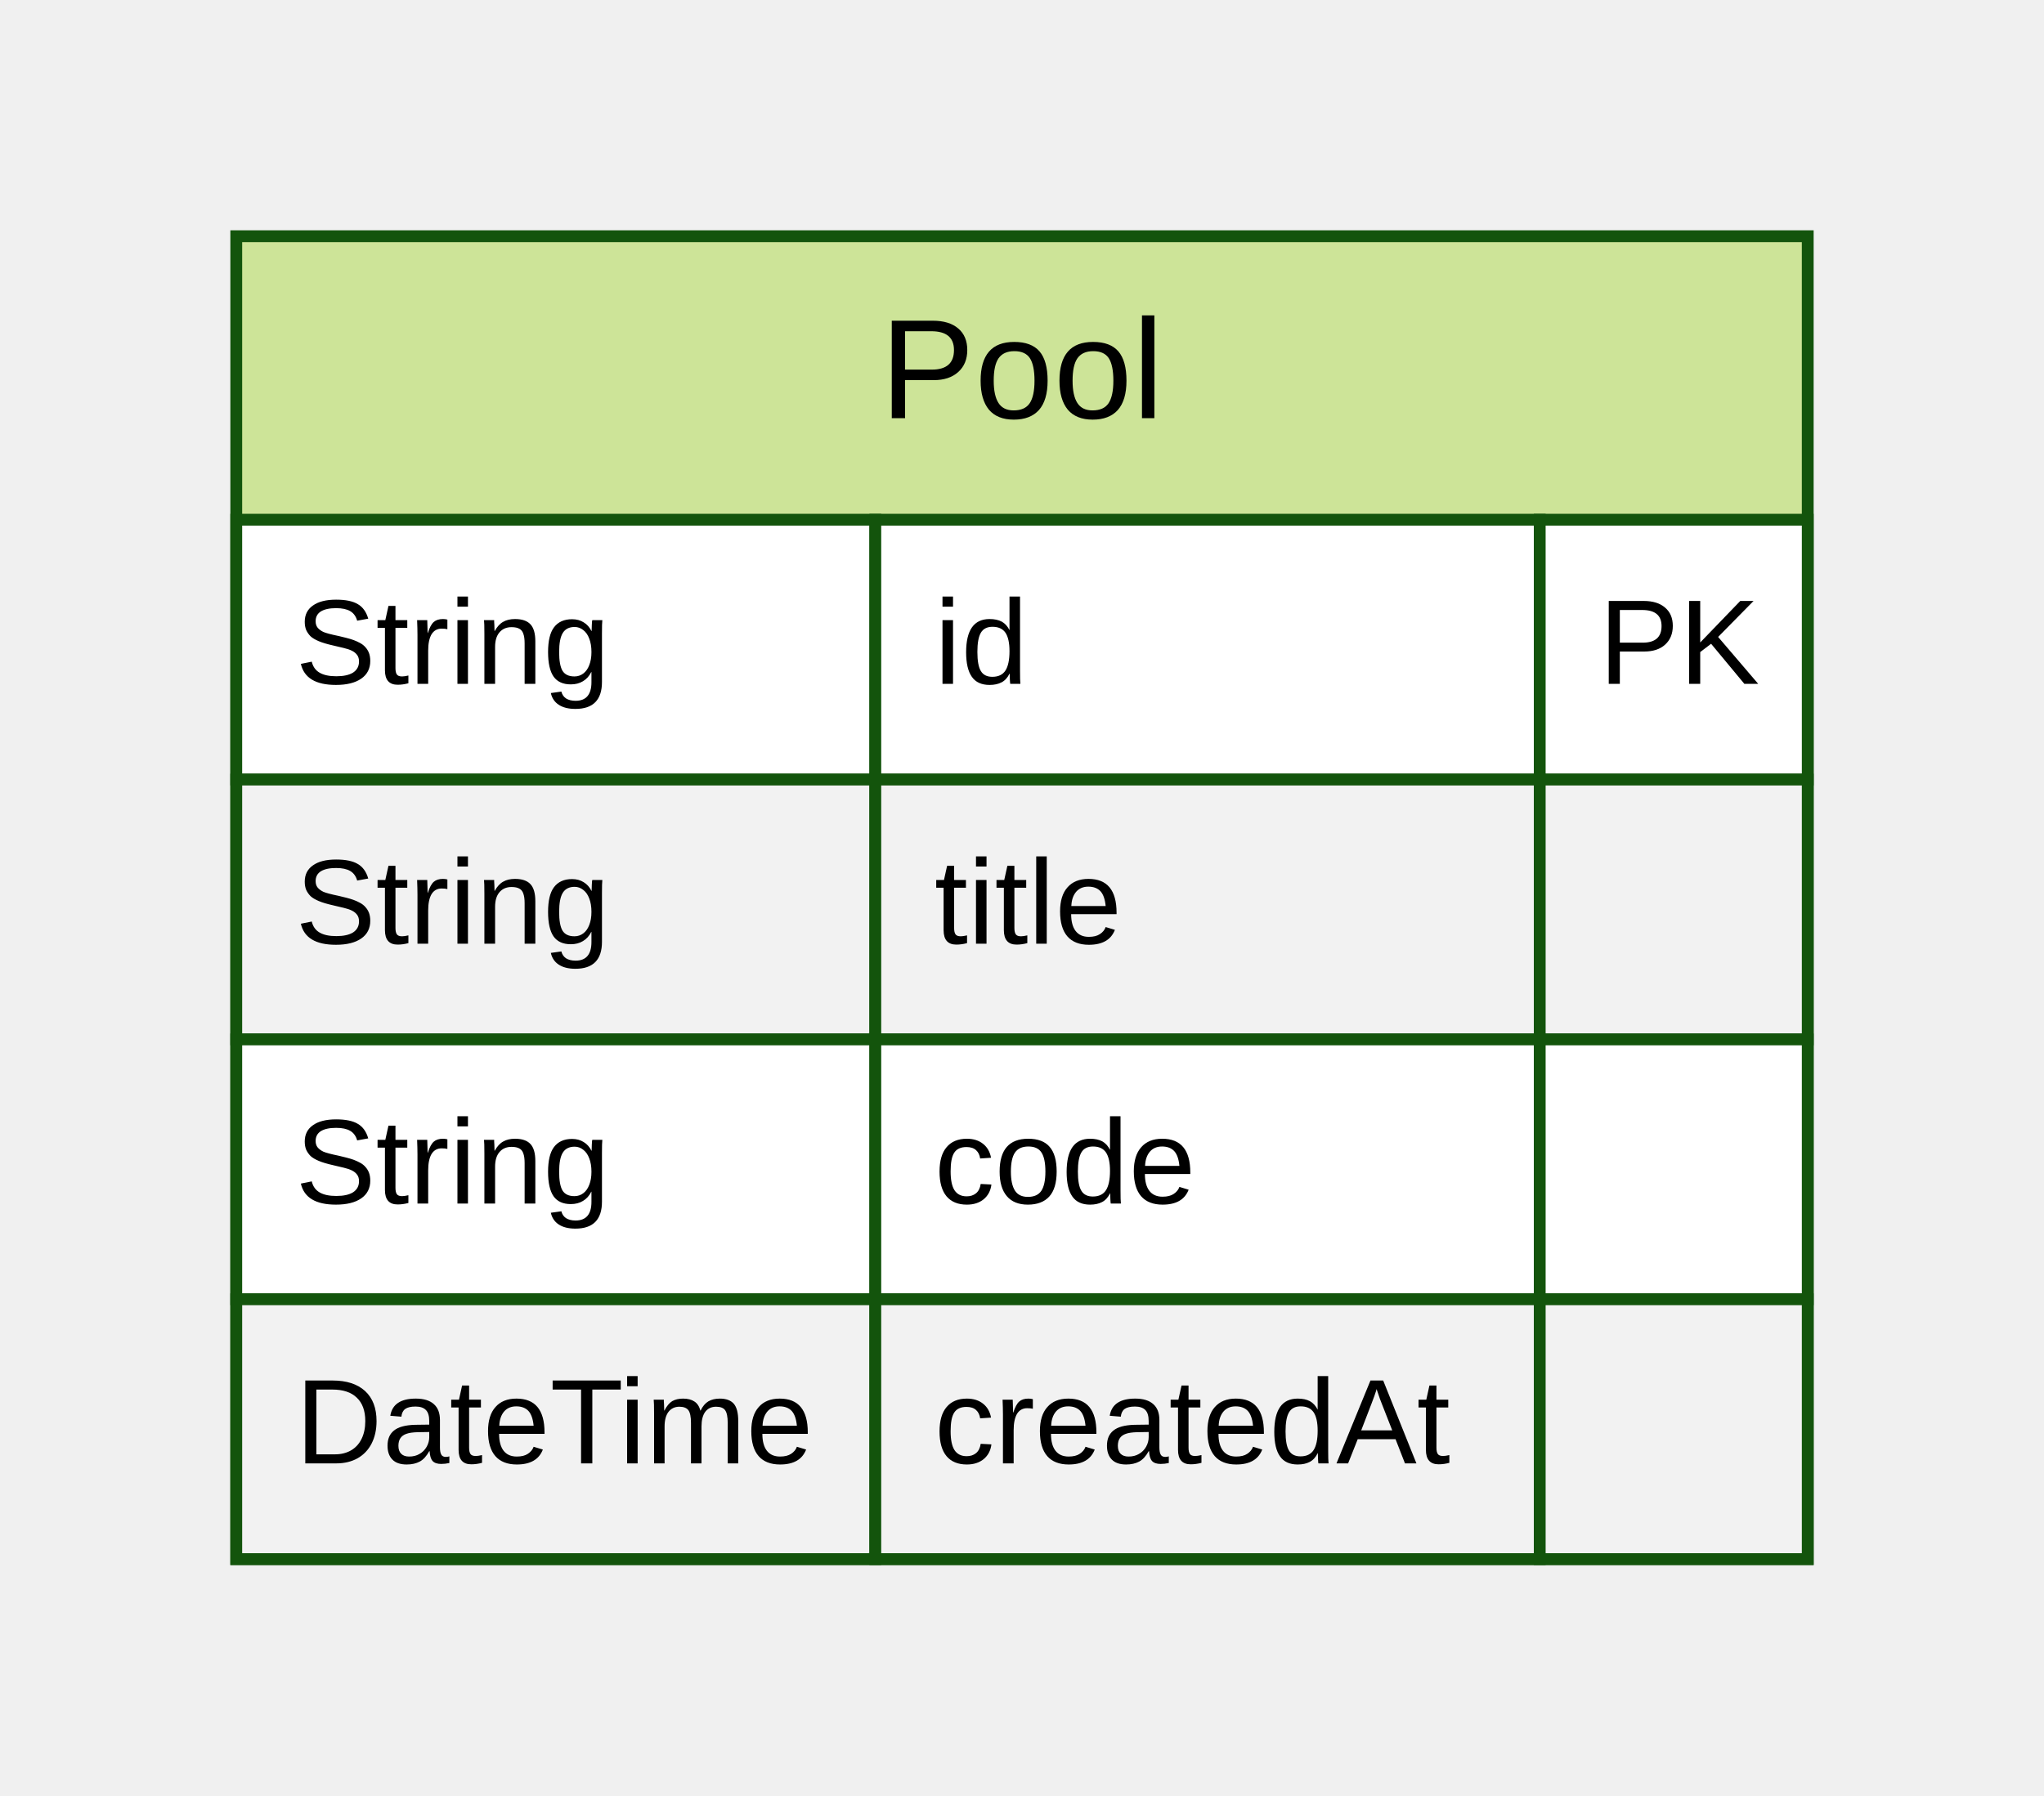
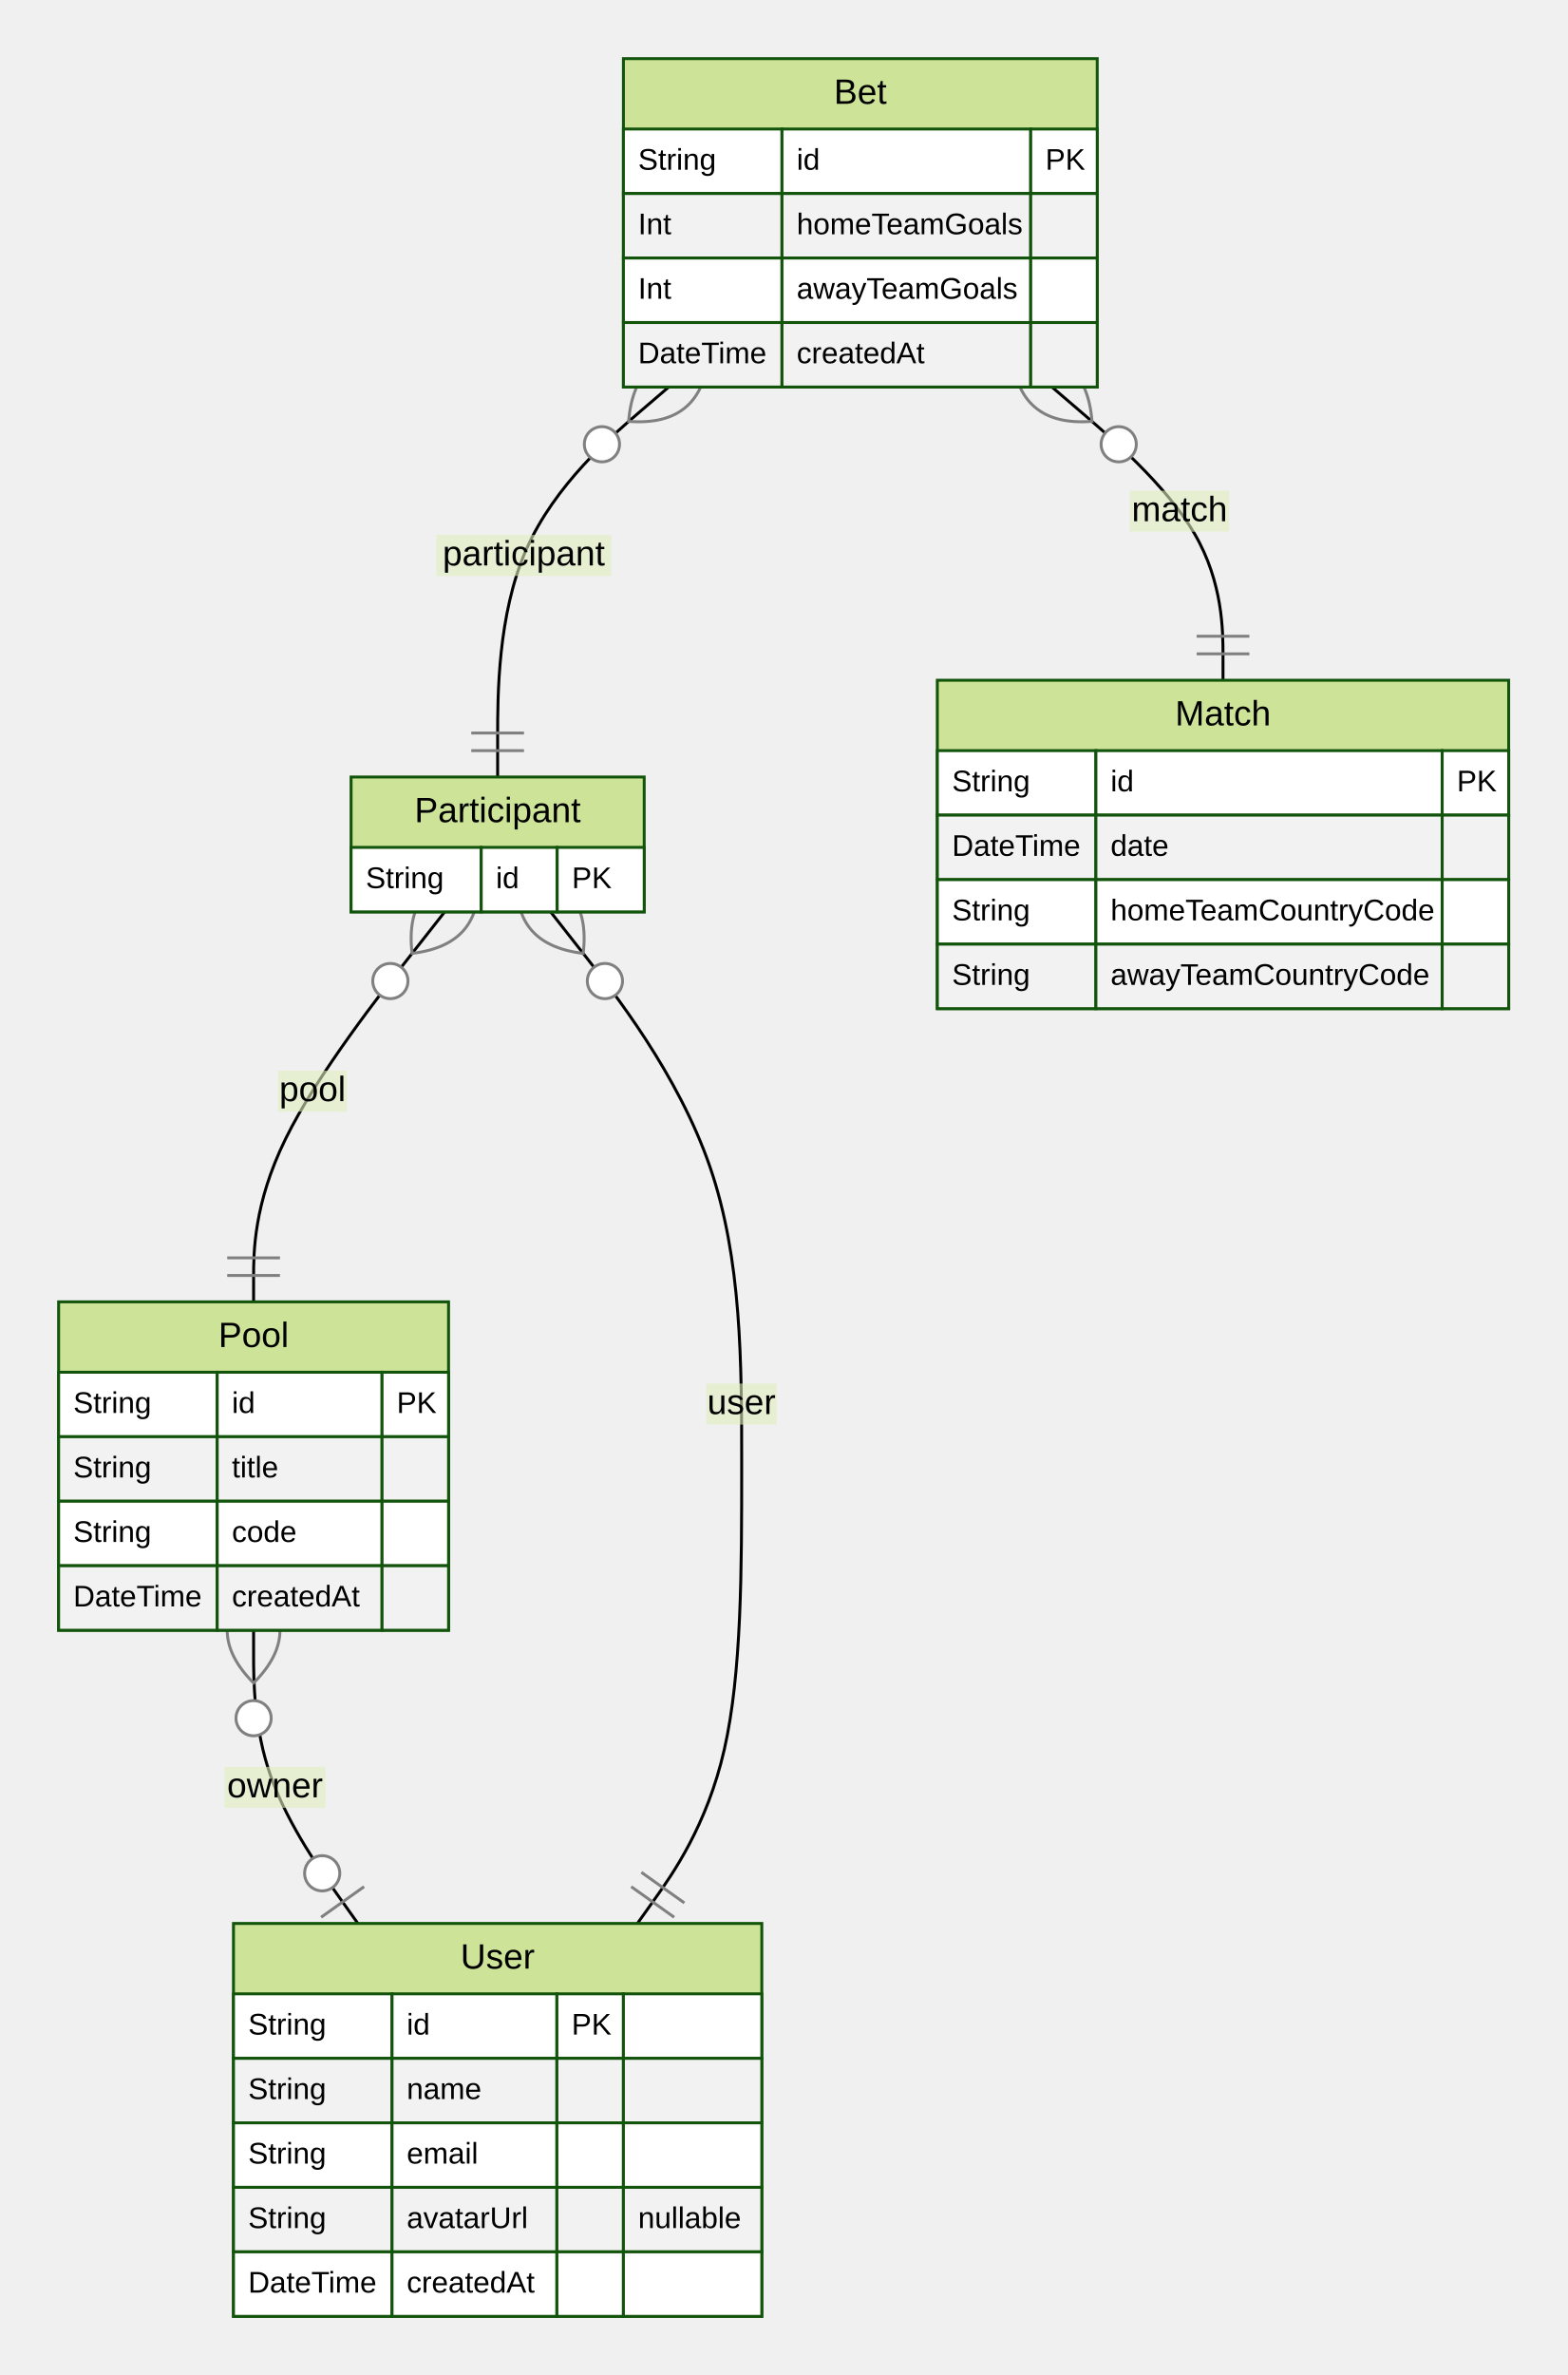
- <svg xmlns="http://www.w3.org/2000/svg" aria-labelledby="chart-title-mermaid-0 chart-desc-mermaid-0" role="img" viewBox="0 0 173.026 152" style="max-width: 173.026px; background-color: white;" width="100%" id="mermaid-0">
+ <svg xmlns="http://www.w3.org/2000/svg" aria-labelledby="chart-title-mermaid-0 chart-desc-mermaid-0" role="img" viewBox="0 0 534.687 810" style="max-width: 534.687px; background-color: white;" width="100%" id="mermaid-0">
  <style>#mermaid-0 {font-family:"trebuchet ms",verdana,arial,sans-serif;font-size:16px;fill:#000000;}#mermaid-0 .error-icon{fill:#552222;}#mermaid-0 .error-text{fill:#552222;stroke:#552222;}#mermaid-0 .edge-thickness-normal{stroke-width:2px;}#mermaid-0 .edge-thickness-thick{stroke-width:3.5px;}#mermaid-0 .edge-pattern-solid{stroke-dasharray:0;}#mermaid-0 .edge-pattern-dashed{stroke-dasharray:3;}#mermaid-0 .edge-pattern-dotted{stroke-dasharray:2;}#mermaid-0 .marker{fill:#000000;stroke:#000000;}#mermaid-0 .marker.cross{stroke:#000000;}#mermaid-0 svg{font-family:"trebuchet ms",verdana,arial,sans-serif;font-size:16px;}#mermaid-0 .entityBox{fill:#cde498;stroke:#13540c;}#mermaid-0 .attributeBoxOdd{fill:#ffffff;stroke:#13540c;}#mermaid-0 .attributeBoxEven{fill:#f2f2f2;stroke:#13540c;}#mermaid-0 .relationshipLabelBox{fill:hsl(78.158, 58.462%, 84.51%);opacity:0.7;background-color:hsl(78.158, 58.462%, 84.51%);}#mermaid-0 .relationshipLabelBox rect{opacity:0.5;}#mermaid-0 .relationshipLine{stroke:#000000;}#mermaid-0 :root{--mermaid-font-family:"trebuchet ms",verdana,arial,sans-serif;}</style>
  <g />
  <defs>
    <marker orient="auto" markerHeight="18" markerWidth="18" refY="9" refX="0" id="ONLY_ONE_START">
      <path d="M9,0 L9,18 M15,0 L15,18" fill="none" stroke="gray" />
    </marker>
  </defs>
  <defs>
    <marker orient="auto" markerHeight="18" markerWidth="18" refY="9" refX="18" id="ONLY_ONE_END">
      <path d="M3,0 L3,18 M9,0 L9,18" fill="none" stroke="gray" />
    </marker>
  </defs>
  <defs>
    <marker orient="auto" markerHeight="18" markerWidth="30" refY="9" refX="0" id="ZERO_OR_ONE_START">
      <circle r="6" cy="9" cx="21" fill="white" stroke="gray" />
      <path d="M9,0 L9,18" fill="none" stroke="gray" />
    </marker>
  </defs>
  <defs>
    <marker orient="auto" markerHeight="18" markerWidth="30" refY="9" refX="30" id="ZERO_OR_ONE_END">
      <circle r="6" cy="9" cx="9" fill="white" stroke="gray" />
      <path d="M21,0 L21,18" fill="none" stroke="gray" />
    </marker>
  </defs>
  <defs>
    <marker orient="auto" markerHeight="36" markerWidth="45" refY="18" refX="18" id="ONE_OR_MORE_START">
      <path d="M0,18 Q 18,0 36,18 Q 18,36 0,18 M42,9 L42,27" fill="none" stroke="gray" />
    </marker>
  </defs>
  <defs>
    <marker orient="auto" markerHeight="36" markerWidth="45" refY="18" refX="27" id="ONE_OR_MORE_END">
      <path d="M3,9 L3,27 M9,18 Q27,0 45,18 Q27,36 9,18" fill="none" stroke="gray" />
    </marker>
  </defs>
  <defs>
    <marker orient="auto" markerHeight="36" markerWidth="57" refY="18" refX="18" id="ZERO_OR_MORE_START">
      <circle r="6" cy="18" cx="48" fill="white" stroke="gray" />
      <path d="M0,18 Q18,0 36,18 Q18,36 0,18" fill="none" stroke="gray" />
    </marker>
  </defs>
  <defs>
    <marker orient="auto" markerHeight="36" markerWidth="57" refY="18" refX="39" id="ZERO_OR_MORE_END">
      <circle r="6" cy="18" cx="9" fill="white" stroke="gray" />
      <path d="M21,18 Q39,0 57,18 Q39,36 21,18" fill="none" stroke="gray" />
    </marker>
  </defs>
-   <g transform="translate(20,20 )" id="Pool">
+   <path marker-start="url(#ZERO_OR_MORE_START)" marker-end="url(#ZERO_OR_ONE_END)" fill="none" stroke="gray" d="M86.513,556L86.513,564.333C86.513,572.667,86.513,589.333,92.443,606C98.373,622.667,110.233,639.333,116.163,647.667L122.093,656" class="er relationshipLine" />
+   <path marker-start="url(#ZERO_OR_MORE_START)" marker-end="url(#ONLY_ONE_END)" fill="none" stroke="gray" d="M187.835,311L198.7,324.833C209.565,338.667,231.296,366.333,242.161,397.833C253.026,429.333,253.026,464.667,253.026,500C253.026,535.333,253.026,570.667,247.096,596.667C241.167,622.667,229.307,639.333,223.377,647.667L217.447,656" class="er relationshipLine" />
+   <path marker-start="url(#ZERO_OR_MORE_START)" marker-end="url(#ONLY_ONE_END)" fill="none" stroke="gray" d="M151.705,311L140.839,324.833C129.974,338.667,108.244,366.333,97.378,388.5C86.513,410.667,86.513,427.333,86.513,435.667L86.513,444" class="er relationshipLine" />
+   <path marker-start="url(#ZERO_OR_MORE_START)" marker-end="url(#ONLY_ONE_END)" fill="none" stroke="gray" d="M358.866,132L368.593,140.333C378.32,148.667,397.774,165.333,407.501,182C417.229,198.667,417.229,215.333,417.229,223.667L417.229,232" class="er relationshipLine" />
+   <path marker-start="url(#ZERO_OR_MORE_START)" marker-end="url(#ONLY_ONE_END)" fill="none" stroke="gray" d="M228.133,132L218.406,140.333C208.678,148.667,189.224,165.333,179.497,187.5C169.77,209.667,169.77,237.333,169.77,251.167L169.77,265" class="er relationshipLine" />
+   <g transform="translate(20,444 )" id="Pool">
    <rect height="112" width="133.026" y="0" x="0" stroke="gray" fill-opacity="100%" fill="honeydew" class="er entityBox" />
    <text transform="translate(66.51321,12)" style="font-family: &quot;trebuchet ms&quot;, verdana, arial, sans-serif;; font-size: 12px" text-anchor="middle" dominant-baseline="middle" y="0" x="0" id="entity-Pool" class="er entityLabel">Pool</text>
    <rect height="22" width="54.096" y="24" x="0" stroke="gray" fill-opacity="100%" fill="honeydew" class="er attributeBoxOdd" />
    <text transform="translate(5,35)" style="font-family: &quot;trebuchet ms&quot;, verdana, arial, sans-serif;; font-size: 10.2px" text-anchor="left" dominant-baseline="middle" y="0" x="0" id="entity-Pool-attr-1-type" class="er entityLabel">String</text>
    <rect height="22" width="56.243" y="24" x="54.096" stroke="gray" fill-opacity="100%" fill="honeydew" class="er attributeBoxOdd" />
    <text transform="translate(59.09555,35)" style="font-family: &quot;trebuchet ms&quot;, verdana, arial, sans-serif;; font-size: 10.2px" text-anchor="left" dominant-baseline="middle" y="0" x="0" id="entity-Pool-attr-1-name" class="er entityLabel">id</text>
    <rect height="22" width="22.688" y="24" x="110.339" stroke="gray" fill-opacity="100%" fill="honeydew" class="er attributeBoxOdd" />
    <text transform="translate(115.3387,35)" style="font-family: &quot;trebuchet ms&quot;, verdana, arial, sans-serif;; font-size: 10.2px" text-anchor="left" dominant-baseline="middle" y="0" x="0" id="entity-Pool-attr-1-key" class="er entityLabel">PK</text>
    <rect height="22" width="54.096" y="46" x="0" stroke="gray" fill-opacity="100%" fill="honeydew" class="er attributeBoxEven" />
    <text transform="translate(5,57)" style="font-family: &quot;trebuchet ms&quot;, verdana, arial, sans-serif;; font-size: 10.2px" text-anchor="left" dominant-baseline="middle" y="0" x="0" id="entity-Pool-attr-2-type" class="er entityLabel">String</text>
    <rect height="22" width="56.243" y="46" x="54.096" stroke="gray" fill-opacity="100%" fill="honeydew" class="er attributeBoxEven" />
    <text transform="translate(59.09555,57)" style="font-family: &quot;trebuchet ms&quot;, verdana, arial, sans-serif;; font-size: 10.2px" text-anchor="left" dominant-baseline="middle" y="0" x="0" id="entity-Pool-attr-2-name" class="er entityLabel">title</text>
    <rect height="22" width="22.688" y="46" x="110.339" stroke="gray" fill-opacity="100%" fill="honeydew" class="er attributeBoxEven" />
    <text transform="translate(115.3387,57)" style="font-family: &quot;trebuchet ms&quot;, verdana, arial, sans-serif;; font-size: 10.2px" text-anchor="left" dominant-baseline="middle" y="0" x="0" id="entity-Pool-attr-2-key" class="er entityLabel" />
    <rect height="22" width="54.096" y="68" x="0" stroke="gray" fill-opacity="100%" fill="honeydew" class="er attributeBoxOdd" />
    <text transform="translate(5,79)" style="font-family: &quot;trebuchet ms&quot;, verdana, arial, sans-serif;; font-size: 10.2px" text-anchor="left" dominant-baseline="middle" y="0" x="0" id="entity-Pool-attr-3-type" class="er entityLabel">String</text>
    <rect height="22" width="56.243" y="68" x="54.096" stroke="gray" fill-opacity="100%" fill="honeydew" class="er attributeBoxOdd" />
    <text transform="translate(59.09555,79)" style="font-family: &quot;trebuchet ms&quot;, verdana, arial, sans-serif;; font-size: 10.2px" text-anchor="left" dominant-baseline="middle" y="0" x="0" id="entity-Pool-attr-3-name" class="er entityLabel">code</text>
    <rect height="22" width="22.688" y="68" x="110.339" stroke="gray" fill-opacity="100%" fill="honeydew" class="er attributeBoxOdd" />
    <text transform="translate(115.3387,79)" style="font-family: &quot;trebuchet ms&quot;, verdana, arial, sans-serif;; font-size: 10.2px" text-anchor="left" dominant-baseline="middle" y="0" x="0" id="entity-Pool-attr-3-key" class="er entityLabel" />
    <rect height="22" width="54.096" y="90" x="0" stroke="gray" fill-opacity="100%" fill="honeydew" class="er attributeBoxEven" />
    <text transform="translate(5,101)" style="font-family: &quot;trebuchet ms&quot;, verdana, arial, sans-serif;; font-size: 10.2px" text-anchor="left" dominant-baseline="middle" y="0" x="0" id="entity-Pool-attr-4-type" class="er entityLabel">DateTime</text>
    <rect height="22" width="56.243" y="90" x="54.096" stroke="gray" fill-opacity="100%" fill="honeydew" class="er attributeBoxEven" />
    <text transform="translate(59.09555,101)" style="font-family: &quot;trebuchet ms&quot;, verdana, arial, sans-serif;; font-size: 10.2px" text-anchor="left" dominant-baseline="middle" y="0" x="0" id="entity-Pool-attr-4-name" class="er entityLabel">createdAt</text>
    <rect height="22" width="22.688" y="90" x="110.339" stroke="gray" fill-opacity="100%" fill="honeydew" class="er attributeBoxEven" />
    <text transform="translate(115.3387,101)" style="font-family: &quot;trebuchet ms&quot;, verdana, arial, sans-serif;; font-size: 10.2px" text-anchor="left" dominant-baseline="middle" y="0" x="0" id="entity-Pool-attr-4-key" class="er entityLabel" />
  </g>
+   <g transform="translate(119.7698,265 )" id="Participant">
+     <rect height="46" width="100" y="0" x="0" stroke="gray" fill-opacity="100%" fill="honeydew" class="er entityBox" />
+     <text transform="translate(50,12)" style="font-family: &quot;trebuchet ms&quot;, verdana, arial, sans-serif;; font-size: 12px" text-anchor="middle" dominant-baseline="middle" y="0" x="0" id="entity-Participant" class="er entityLabel">Participant</text>
+     <rect height="22" width="44.399" y="24" x="0" stroke="gray" fill-opacity="100%" fill="honeydew" class="er attributeBoxOdd" />
+     <text transform="translate(5,35)" style="font-family: &quot;trebuchet ms&quot;, verdana, arial, sans-serif;; font-size: 10.2px" text-anchor="left" dominant-baseline="middle" y="0" x="0" id="entity-Participant-attr-1-type" class="er entityLabel">String</text>
+     <rect height="22" width="25.911" y="24" x="44.399" stroke="gray" fill-opacity="100%" fill="honeydew" class="er attributeBoxOdd" />
+     <text transform="translate(49.39862,35)" style="font-family: &quot;trebuchet ms&quot;, verdana, arial, sans-serif;; font-size: 10.2px" text-anchor="left" dominant-baseline="middle" y="0" x="0" id="entity-Participant-attr-1-name" class="er entityLabel">id</text>
+     <rect height="22" width="29.69" y="24" x="70.31" stroke="gray" fill-opacity="100%" fill="honeydew" class="er attributeBoxOdd" />
+     <text transform="translate(75.30976,35)" style="font-family: &quot;trebuchet ms&quot;, verdana, arial, sans-serif;; font-size: 10.2px" text-anchor="left" dominant-baseline="middle" y="0" x="0" id="entity-Participant-attr-1-key" class="er entityLabel">PK</text>
+   </g>
+   <g transform="translate(79.65034,656 )" id="User">
+     <rect height="134" width="180.239" y="0" x="0" stroke="gray" fill-opacity="100%" fill="honeydew" class="er entityBox" />
+     <text transform="translate(90.11948,12)" style="font-family: &quot;trebuchet ms&quot;, verdana, arial, sans-serif;; font-size: 12px" text-anchor="middle" dominant-baseline="middle" y="0" x="0" id="entity-User" class="er entityLabel">User</text>
+     <rect height="22" width="54.096" y="24" x="0" stroke="gray" fill-opacity="100%" fill="honeydew" class="er attributeBoxOdd" />
+     <text transform="translate(5,35)" style="font-family: &quot;trebuchet ms&quot;, verdana, arial, sans-serif;; font-size: 10.2px" text-anchor="left" dominant-baseline="middle" y="0" x="0" id="entity-User-attr-1-type" class="er entityLabel">String</text>
+     <rect height="22" width="56.243" y="24" x="54.096" stroke="gray" fill-opacity="100%" fill="honeydew" class="er attributeBoxOdd" />
+     <text transform="translate(59.09555,35)" style="font-family: &quot;trebuchet ms&quot;, verdana, arial, sans-serif;; font-size: 10.2px" text-anchor="left" dominant-baseline="middle" y="0" x="0" id="entity-User-attr-1-name" class="er entityLabel">id</text>
+     <rect height="22" width="22.688" y="24" x="110.339" stroke="gray" fill-opacity="100%" fill="honeydew" class="er attributeBoxOdd" />
+     <text transform="translate(115.3387,35)" style="font-family: &quot;trebuchet ms&quot;, verdana, arial, sans-serif;; font-size: 10.2px" text-anchor="left" dominant-baseline="middle" y="0" x="0" id="entity-User-attr-1-key" class="er entityLabel">PK</text>
+     <rect height="22" width="47.213" y="24" x="133.026" stroke="gray" fill-opacity="100%" fill="honeydew" class="er attributeBoxOdd" />
+     <text transform="translate(138.0264,35)" style="font-family: &quot;trebuchet ms&quot;, verdana, arial, sans-serif;; font-size: 10.2px" text-anchor="left" dominant-baseline="middle" y="0" x="0" id="entity-User-attr-1-comment" class="er entityLabel" />
+     <rect height="22" width="54.096" y="46" x="0" stroke="gray" fill-opacity="100%" fill="honeydew" class="er attributeBoxEven" />
+     <text transform="translate(5,57)" style="font-family: &quot;trebuchet ms&quot;, verdana, arial, sans-serif;; font-size: 10.2px" text-anchor="left" dominant-baseline="middle" y="0" x="0" id="entity-User-attr-2-type" class="er entityLabel">String</text>
+     <rect height="22" width="56.243" y="46" x="54.096" stroke="gray" fill-opacity="100%" fill="honeydew" class="er attributeBoxEven" />
+     <text transform="translate(59.09555,57)" style="font-family: &quot;trebuchet ms&quot;, verdana, arial, sans-serif;; font-size: 10.2px" text-anchor="left" dominant-baseline="middle" y="0" x="0" id="entity-User-attr-2-name" class="er entityLabel">name</text>
+     <rect height="22" width="22.688" y="46" x="110.339" stroke="gray" fill-opacity="100%" fill="honeydew" class="er attributeBoxEven" />
+     <text transform="translate(115.3387,57)" style="font-family: &quot;trebuchet ms&quot;, verdana, arial, sans-serif;; font-size: 10.2px" text-anchor="left" dominant-baseline="middle" y="0" x="0" id="entity-User-attr-2-key" class="er entityLabel" />
+     <rect height="22" width="47.213" y="46" x="133.026" stroke="gray" fill-opacity="100%" fill="honeydew" class="er attributeBoxEven" />
+     <text transform="translate(138.0264,57)" style="font-family: &quot;trebuchet ms&quot;, verdana, arial, sans-serif;; font-size: 10.2px" text-anchor="left" dominant-baseline="middle" y="0" x="0" id="entity-User-attr-2-comment" class="er entityLabel" />
+     <rect height="22" width="54.096" y="68" x="0" stroke="gray" fill-opacity="100%" fill="honeydew" class="er attributeBoxOdd" />
+     <text transform="translate(5,79)" style="font-family: &quot;trebuchet ms&quot;, verdana, arial, sans-serif;; font-size: 10.2px" text-anchor="left" dominant-baseline="middle" y="0" x="0" id="entity-User-attr-3-type" class="er entityLabel">String</text>
+     <rect height="22" width="56.243" y="68" x="54.096" stroke="gray" fill-opacity="100%" fill="honeydew" class="er attributeBoxOdd" />
+     <text transform="translate(59.09555,79)" style="font-family: &quot;trebuchet ms&quot;, verdana, arial, sans-serif;; font-size: 10.2px" text-anchor="left" dominant-baseline="middle" y="0" x="0" id="entity-User-attr-3-name" class="er entityLabel">email</text>
+     <rect height="22" width="22.688" y="68" x="110.339" stroke="gray" fill-opacity="100%" fill="honeydew" class="er attributeBoxOdd" />
+     <text transform="translate(115.3387,79)" style="font-family: &quot;trebuchet ms&quot;, verdana, arial, sans-serif;; font-size: 10.2px" text-anchor="left" dominant-baseline="middle" y="0" x="0" id="entity-User-attr-3-key" class="er entityLabel" />
+     <rect height="22" width="47.213" y="68" x="133.026" stroke="gray" fill-opacity="100%" fill="honeydew" class="er attributeBoxOdd" />
+     <text transform="translate(138.0264,79)" style="font-family: &quot;trebuchet ms&quot;, verdana, arial, sans-serif;; font-size: 10.2px" text-anchor="left" dominant-baseline="middle" y="0" x="0" id="entity-User-attr-3-comment" class="er entityLabel" />
+     <rect height="22" width="54.096" y="90" x="0" stroke="gray" fill-opacity="100%" fill="honeydew" class="er attributeBoxEven" />
+     <text transform="translate(5,101)" style="font-family: &quot;trebuchet ms&quot;, verdana, arial, sans-serif;; font-size: 10.2px" text-anchor="left" dominant-baseline="middle" y="0" x="0" id="entity-User-attr-4-type" class="er entityLabel">String</text>
+     <rect height="22" width="56.243" y="90" x="54.096" stroke="gray" fill-opacity="100%" fill="honeydew" class="er attributeBoxEven" />
+     <text transform="translate(59.09555,101)" style="font-family: &quot;trebuchet ms&quot;, verdana, arial, sans-serif;; font-size: 10.2px" text-anchor="left" dominant-baseline="middle" y="0" x="0" id="entity-User-attr-4-name" class="er entityLabel">avatarUrl</text>
+     <rect height="22" width="22.688" y="90" x="110.339" stroke="gray" fill-opacity="100%" fill="honeydew" class="er attributeBoxEven" />
+     <text transform="translate(115.3387,101)" style="font-family: &quot;trebuchet ms&quot;, verdana, arial, sans-serif;; font-size: 10.2px" text-anchor="left" dominant-baseline="middle" y="0" x="0" id="entity-User-attr-4-key" class="er entityLabel" />
+     <rect height="22" width="47.213" y="90" x="133.026" stroke="gray" fill-opacity="100%" fill="honeydew" class="er attributeBoxEven" />
+     <text transform="translate(138.0264,101)" style="font-family: &quot;trebuchet ms&quot;, verdana, arial, sans-serif;; font-size: 10.2px" text-anchor="left" dominant-baseline="middle" y="0" x="0" id="entity-User-attr-4-comment" class="er entityLabel">nullable</text>
+     <rect height="22" width="54.096" y="112" x="0" stroke="gray" fill-opacity="100%" fill="honeydew" class="er attributeBoxOdd" />
+     <text transform="translate(5,123)" style="font-family: &quot;trebuchet ms&quot;, verdana, arial, sans-serif;; font-size: 10.2px" text-anchor="left" dominant-baseline="middle" y="0" x="0" id="entity-User-attr-5-type" class="er entityLabel">DateTime</text>
+     <rect height="22" width="56.243" y="112" x="54.096" stroke="gray" fill-opacity="100%" fill="honeydew" class="er attributeBoxOdd" />
+     <text transform="translate(59.09555,123)" style="font-family: &quot;trebuchet ms&quot;, verdana, arial, sans-serif;; font-size: 10.2px" text-anchor="left" dominant-baseline="middle" y="0" x="0" id="entity-User-attr-5-name" class="er entityLabel">createdAt</text>
+     <rect height="22" width="22.688" y="112" x="110.339" stroke="gray" fill-opacity="100%" fill="honeydew" class="er attributeBoxOdd" />
+     <text transform="translate(115.3387,123)" style="font-family: &quot;trebuchet ms&quot;, verdana, arial, sans-serif;; font-size: 10.2px" text-anchor="left" dominant-baseline="middle" y="0" x="0" id="entity-User-attr-5-key" class="er entityLabel" />
+     <rect height="22" width="47.213" y="112" x="133.026" stroke="gray" fill-opacity="100%" fill="honeydew" class="er attributeBoxOdd" />
+     <text transform="translate(138.0264,123)" style="font-family: &quot;trebuchet ms&quot;, verdana, arial, sans-serif;; font-size: 10.2px" text-anchor="left" dominant-baseline="middle" y="0" x="0" id="entity-User-attr-5-comment" class="er entityLabel" />
+   </g>
+   <g transform="translate(319.7698,232 )" id="Match">
+     <rect height="112" width="194.918" y="0" x="0" stroke="gray" fill-opacity="100%" fill="honeydew" class="er entityBox" />
+     <text transform="translate(97.45879,12)" style="font-family: &quot;trebuchet ms&quot;, verdana, arial, sans-serif;; font-size: 12px" text-anchor="middle" dominant-baseline="middle" y="0" x="0" id="entity-Match" class="er entityLabel">Match</text>
+     <rect height="22" width="54.096" y="24" x="0" stroke="gray" fill-opacity="100%" fill="honeydew" class="er attributeBoxOdd" />
+     <text transform="translate(5,35)" style="font-family: &quot;trebuchet ms&quot;, verdana, arial, sans-serif;; font-size: 10.2px" text-anchor="left" dominant-baseline="middle" y="0" x="0" id="entity-Match-attr-1-type" class="er entityLabel">String</text>
+     <rect height="22" width="118.134" y="24" x="54.096" stroke="gray" fill-opacity="100%" fill="honeydew" class="er attributeBoxOdd" />
+     <text transform="translate(59.09555,35)" style="font-family: &quot;trebuchet ms&quot;, verdana, arial, sans-serif;; font-size: 10.2px" text-anchor="left" dominant-baseline="middle" y="0" x="0" id="entity-Match-attr-1-name" class="er entityLabel">id</text>
+     <rect height="22" width="22.688" y="24" x="172.23" stroke="gray" fill-opacity="100%" fill="honeydew" class="er attributeBoxOdd" />
+     <text transform="translate(177.2299,35)" style="font-family: &quot;trebuchet ms&quot;, verdana, arial, sans-serif;; font-size: 10.2px" text-anchor="left" dominant-baseline="middle" y="0" x="0" id="entity-Match-attr-1-key" class="er entityLabel">PK</text>
+     <rect height="22" width="54.096" y="46" x="0" stroke="gray" fill-opacity="100%" fill="honeydew" class="er attributeBoxEven" />
+     <text transform="translate(5,57)" style="font-family: &quot;trebuchet ms&quot;, verdana, arial, sans-serif;; font-size: 10.2px" text-anchor="left" dominant-baseline="middle" y="0" x="0" id="entity-Match-attr-2-type" class="er entityLabel">DateTime</text>
+     <rect height="22" width="118.134" y="46" x="54.096" stroke="gray" fill-opacity="100%" fill="honeydew" class="er attributeBoxEven" />
+     <text transform="translate(59.09555,57)" style="font-family: &quot;trebuchet ms&quot;, verdana, arial, sans-serif;; font-size: 10.2px" text-anchor="left" dominant-baseline="middle" y="0" x="0" id="entity-Match-attr-2-name" class="er entityLabel">date</text>
+     <rect height="22" width="22.688" y="46" x="172.23" stroke="gray" fill-opacity="100%" fill="honeydew" class="er attributeBoxEven" />
+     <text transform="translate(177.2299,57)" style="font-family: &quot;trebuchet ms&quot;, verdana, arial, sans-serif;; font-size: 10.2px" text-anchor="left" dominant-baseline="middle" y="0" x="0" id="entity-Match-attr-2-key" class="er entityLabel" />
+     <rect height="22" width="54.096" y="68" x="0" stroke="gray" fill-opacity="100%" fill="honeydew" class="er attributeBoxOdd" />
+     <text transform="translate(5,79)" style="font-family: &quot;trebuchet ms&quot;, verdana, arial, sans-serif;; font-size: 10.2px" text-anchor="left" dominant-baseline="middle" y="0" x="0" id="entity-Match-attr-3-type" class="er entityLabel">String</text>
+     <rect height="22" width="118.134" y="68" x="54.096" stroke="gray" fill-opacity="100%" fill="honeydew" class="er attributeBoxOdd" />
+     <text transform="translate(59.09555,79)" style="font-family: &quot;trebuchet ms&quot;, verdana, arial, sans-serif;; font-size: 10.2px" text-anchor="left" dominant-baseline="middle" y="0" x="0" id="entity-Match-attr-3-name" class="er entityLabel">homeTeamCountryCode</text>
+     <rect height="22" width="22.688" y="68" x="172.23" stroke="gray" fill-opacity="100%" fill="honeydew" class="er attributeBoxOdd" />
+     <text transform="translate(177.2299,79)" style="font-family: &quot;trebuchet ms&quot;, verdana, arial, sans-serif;; font-size: 10.2px" text-anchor="left" dominant-baseline="middle" y="0" x="0" id="entity-Match-attr-3-key" class="er entityLabel" />
+     <rect height="22" width="54.096" y="90" x="0" stroke="gray" fill-opacity="100%" fill="honeydew" class="er attributeBoxEven" />
+     <text transform="translate(5,101)" style="font-family: &quot;trebuchet ms&quot;, verdana, arial, sans-serif;; font-size: 10.2px" text-anchor="left" dominant-baseline="middle" y="0" x="0" id="entity-Match-attr-4-type" class="er entityLabel">String</text>
+     <rect height="22" width="118.134" y="90" x="54.096" stroke="gray" fill-opacity="100%" fill="honeydew" class="er attributeBoxEven" />
+     <text transform="translate(59.09555,101)" style="font-family: &quot;trebuchet ms&quot;, verdana, arial, sans-serif;; font-size: 10.2px" text-anchor="left" dominant-baseline="middle" y="0" x="0" id="entity-Match-attr-4-name" class="er entityLabel">awayTeamCountryCode</text>
+     <rect height="22" width="22.688" y="90" x="172.23" stroke="gray" fill-opacity="100%" fill="honeydew" class="er attributeBoxEven" />
+     <text transform="translate(177.2299,101)" style="font-family: &quot;trebuchet ms&quot;, verdana, arial, sans-serif;; font-size: 10.2px" text-anchor="left" dominant-baseline="middle" y="0" x="0" id="entity-Match-attr-4-key" class="er entityLabel" />
+   </g>
+   <g transform="translate(212.6796,20 )" id="Bet">
+     <rect height="112" width="161.639" y="0" x="0" stroke="gray" fill-opacity="100%" fill="honeydew" class="er entityBox" />
+     <text transform="translate(80.8196,12)" style="font-family: &quot;trebuchet ms&quot;, verdana, arial, sans-serif;; font-size: 12px" text-anchor="middle" dominant-baseline="middle" y="0" x="0" id="entity-Bet" class="er entityLabel">Bet</text>
+     <rect height="22" width="54.096" y="24" x="0" stroke="gray" fill-opacity="100%" fill="honeydew" class="er attributeBoxOdd" />
+     <text transform="translate(5,35)" style="font-family: &quot;trebuchet ms&quot;, verdana, arial, sans-serif;; font-size: 10.2px" text-anchor="left" dominant-baseline="middle" y="0" x="0" id="entity-Bet-attr-1-type" class="er entityLabel">String</text>
+     <rect height="22" width="84.856" y="24" x="54.096" stroke="gray" fill-opacity="100%" fill="honeydew" class="er attributeBoxOdd" />
+     <text transform="translate(59.09555,35)" style="font-family: &quot;trebuchet ms&quot;, verdana, arial, sans-serif;; font-size: 10.2px" text-anchor="left" dominant-baseline="middle" y="0" x="0" id="entity-Bet-attr-1-name" class="er entityLabel">id</text>
+     <rect height="22" width="22.688" y="24" x="138.952" stroke="gray" fill-opacity="100%" fill="honeydew" class="er attributeBoxOdd" />
+     <text transform="translate(143.9515,35)" style="font-family: &quot;trebuchet ms&quot;, verdana, arial, sans-serif;; font-size: 10.2px" text-anchor="left" dominant-baseline="middle" y="0" x="0" id="entity-Bet-attr-1-key" class="er entityLabel">PK</text>
+     <rect height="22" width="54.096" y="46" x="0" stroke="gray" fill-opacity="100%" fill="honeydew" class="er attributeBoxEven" />
+     <text transform="translate(5,57)" style="font-family: &quot;trebuchet ms&quot;, verdana, arial, sans-serif;; font-size: 10.2px" text-anchor="left" dominant-baseline="middle" y="0" x="0" id="entity-Bet-attr-2-type" class="er entityLabel">Int</text>
+     <rect height="22" width="84.856" y="46" x="54.096" stroke="gray" fill-opacity="100%" fill="honeydew" class="er attributeBoxEven" />
+     <text transform="translate(59.09555,57)" style="font-family: &quot;trebuchet ms&quot;, verdana, arial, sans-serif;; font-size: 10.2px" text-anchor="left" dominant-baseline="middle" y="0" x="0" id="entity-Bet-attr-2-name" class="er entityLabel">homeTeamGoals</text>
+     <rect height="22" width="22.688" y="46" x="138.952" stroke="gray" fill-opacity="100%" fill="honeydew" class="er attributeBoxEven" />
+     <text transform="translate(143.9515,57)" style="font-family: &quot;trebuchet ms&quot;, verdana, arial, sans-serif;; font-size: 10.2px" text-anchor="left" dominant-baseline="middle" y="0" x="0" id="entity-Bet-attr-2-key" class="er entityLabel" />
+     <rect height="22" width="54.096" y="68" x="0" stroke="gray" fill-opacity="100%" fill="honeydew" class="er attributeBoxOdd" />
+     <text transform="translate(5,79)" style="font-family: &quot;trebuchet ms&quot;, verdana, arial, sans-serif;; font-size: 10.2px" text-anchor="left" dominant-baseline="middle" y="0" x="0" id="entity-Bet-attr-3-type" class="er entityLabel">Int</text>
+     <rect height="22" width="84.856" y="68" x="54.096" stroke="gray" fill-opacity="100%" fill="honeydew" class="er attributeBoxOdd" />
+     <text transform="translate(59.09555,79)" style="font-family: &quot;trebuchet ms&quot;, verdana, arial, sans-serif;; font-size: 10.2px" text-anchor="left" dominant-baseline="middle" y="0" x="0" id="entity-Bet-attr-3-name" class="er entityLabel">awayTeamGoals</text>
+     <rect height="22" width="22.688" y="68" x="138.952" stroke="gray" fill-opacity="100%" fill="honeydew" class="er attributeBoxOdd" />
+     <text transform="translate(143.9515,79)" style="font-family: &quot;trebuchet ms&quot;, verdana, arial, sans-serif;; font-size: 10.2px" text-anchor="left" dominant-baseline="middle" y="0" x="0" id="entity-Bet-attr-3-key" class="er entityLabel" />
+     <rect height="22" width="54.096" y="90" x="0" stroke="gray" fill-opacity="100%" fill="honeydew" class="er attributeBoxEven" />
+     <text transform="translate(5,101)" style="font-family: &quot;trebuchet ms&quot;, verdana, arial, sans-serif;; font-size: 10.2px" text-anchor="left" dominant-baseline="middle" y="0" x="0" id="entity-Bet-attr-4-type" class="er entityLabel">DateTime</text>
+     <rect height="22" width="84.856" y="90" x="54.096" stroke="gray" fill-opacity="100%" fill="honeydew" class="er attributeBoxEven" />
+     <text transform="translate(59.09555,101)" style="font-family: &quot;trebuchet ms&quot;, verdana, arial, sans-serif;; font-size: 10.2px" text-anchor="left" dominant-baseline="middle" y="0" x="0" id="entity-Bet-attr-4-name" class="er entityLabel">createdAt</text>
+     <rect height="22" width="22.688" y="90" x="138.952" stroke="gray" fill-opacity="100%" fill="honeydew" class="er attributeBoxEven" />
+     <text transform="translate(143.9515,101)" style="font-family: &quot;trebuchet ms&quot;, verdana, arial, sans-serif;; font-size: 10.2px" text-anchor="left" dominant-baseline="middle" y="0" x="0" id="entity-Bet-attr-4-key" class="er entityLabel" />
+   </g>
+   <rect fill-opacity="85%" fill="white" height="14" width="34.471" y="602.592" x="76.574" class="er relationshipLabelBox" />
+   <text style="font-family: &quot;trebuchet ms&quot;, verdana, arial, sans-serif;; font-size: 12px" dominant-baseline="middle" text-anchor="middle" y="609.592" x="93.81" id="rel1" class="er relationshipLabel">owner</text>
+   <rect fill-opacity="85%" fill="white" height="14" width="23.959" y="471.862" x="240.96" class="er relationshipLabelBox" />
+   <text style="font-family: &quot;trebuchet ms&quot;, verdana, arial, sans-serif;; font-size: 12px" dominant-baseline="middle" text-anchor="middle" y="478.862" x="252.94" id="rel2" class="er relationshipLabel">user</text>
+   <rect fill-opacity="85%" fill="white" height="14" width="23.564" y="365.133" x="94.824" class="er relationshipLabelBox" />
+   <text style="font-family: &quot;trebuchet ms&quot;, verdana, arial, sans-serif;; font-size: 12px" dominant-baseline="middle" text-anchor="middle" y="372.133" x="106.606" id="rel3" class="er relationshipLabel">pool</text>
+   <rect fill-opacity="85%" fill="white" height="14" width="33.965" y="167.352" x="385.42" class="er relationshipLabelBox" />
+   <text style="font-family: &quot;trebuchet ms&quot;, verdana, arial, sans-serif;; font-size: 12px" dominant-baseline="middle" text-anchor="middle" y="174.352" x="402.402" id="rel4" class="er relationshipLabel">match</text>
+   <rect fill-opacity="85%" fill="white" height="14" width="59.744" y="182.441" x="148.804" class="er relationshipLabelBox" />
+   <text style="font-family: &quot;trebuchet ms&quot;, verdana, arial, sans-serif;; font-size: 12px" dominant-baseline="middle" text-anchor="middle" y="189.441" x="178.676" id="rel5" class="er relationshipLabel">participant</text>
</svg>
